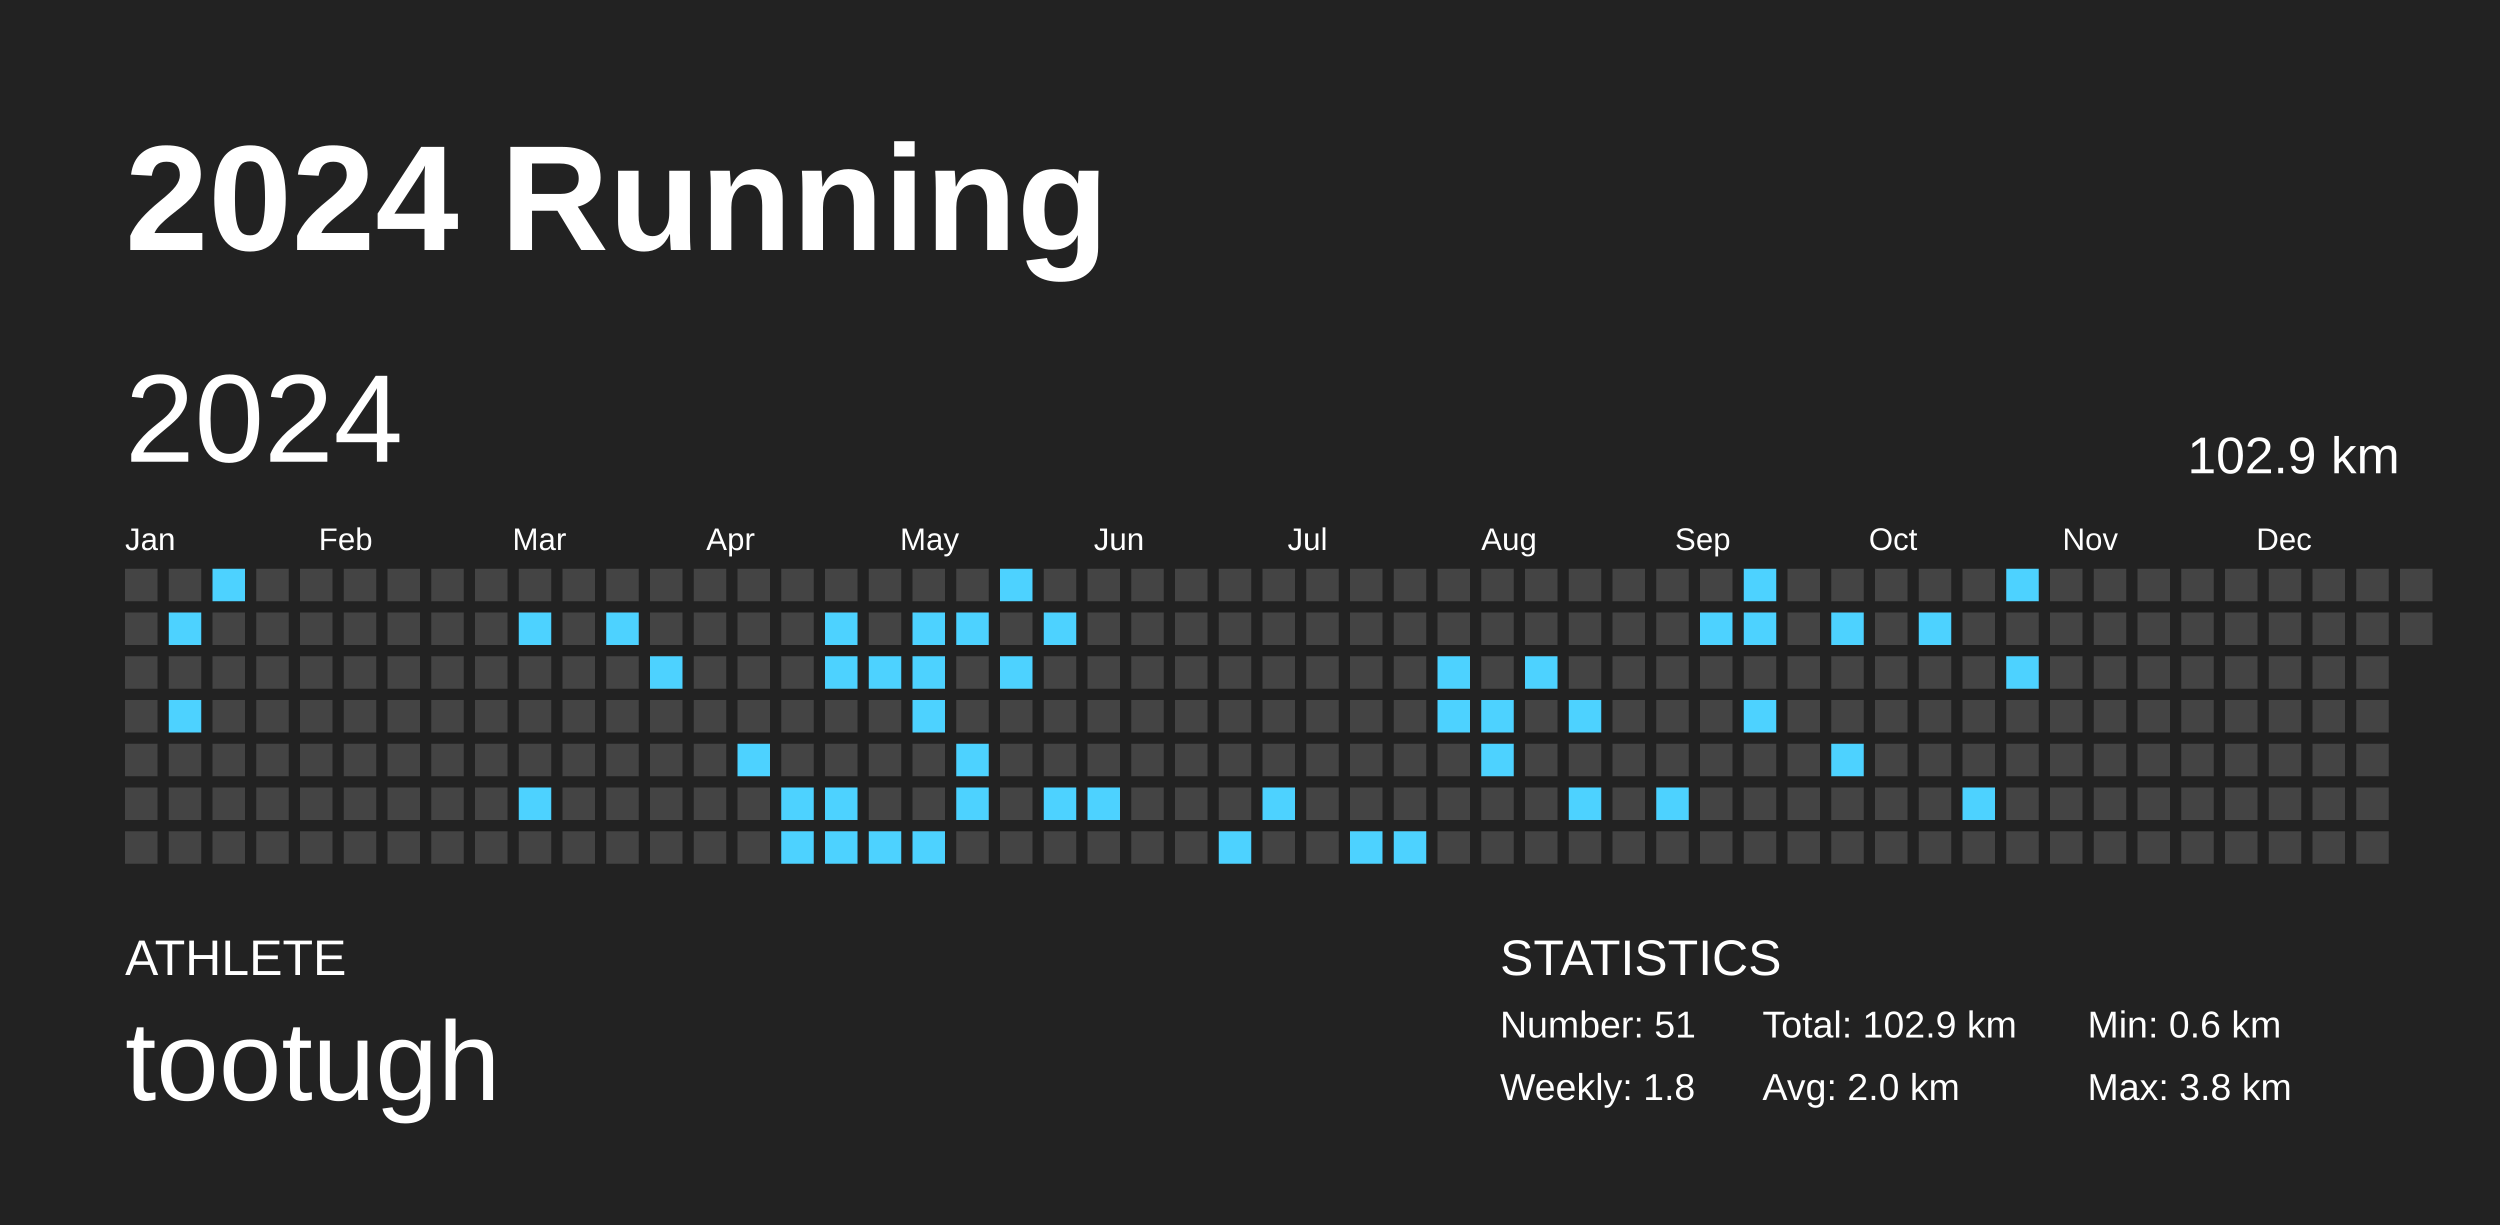
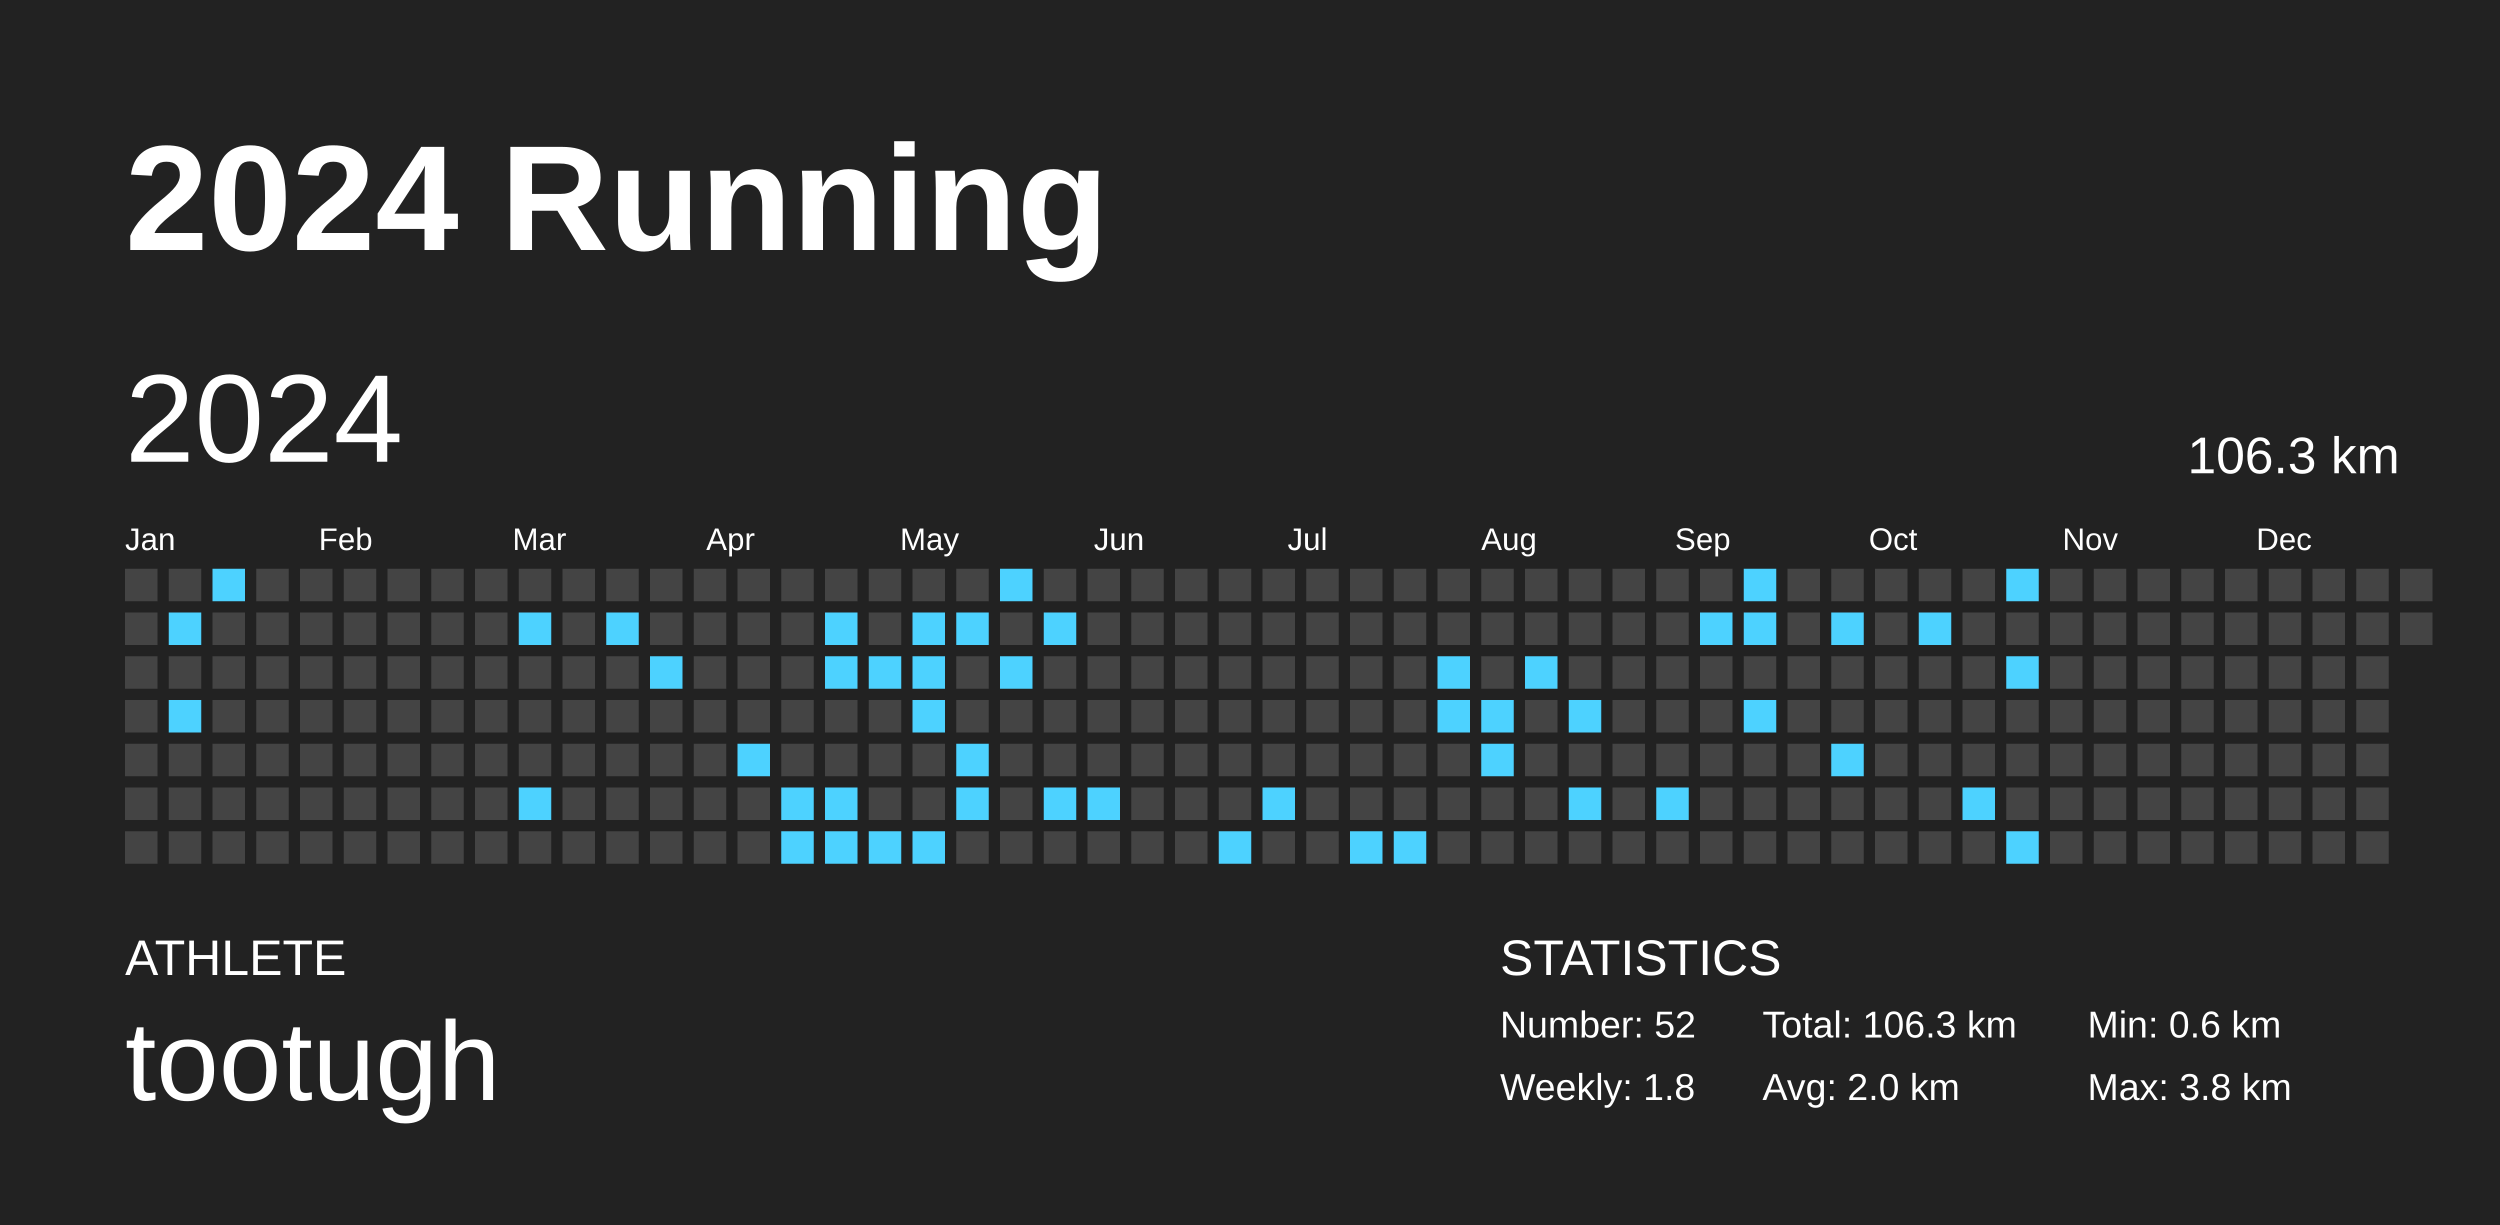
<svg xmlns="http://www.w3.org/2000/svg" baseProfile="full" height="98mm" version="1.1" viewBox="0,0,200,98" width="200mm">
  <defs />
  <rect fill="#222222" height="98" width="200" x="0" y="0" />
  <text fill="#FFFFFF" style="font-size:12px; font-family:Arial; font-weight:bold;" x="10" y="20">2024 Running</text>
  <text fill="#FFFFFF" style="font-size:4px; font-family:Arial" x="10" y="78">ATHLETE</text>
  <text fill="#FFFFFF" style="font-size:9px; font-family:Arial" x="10" y="88">tootugh</text>
  <text fill="#FFFFFF" style="font-size:4px; font-family:Arial" x="120" y="78">STATISTICS</text>
-   <text fill="#FFFFFF" style="font-size:3px; font-family:Arial" x="120" y="83">Number: 51</text>
+   <text fill="#FFFFFF" style="font-size:3px; font-family:Arial" x="120" y="83">Number: 52</text>
  <text fill="#FFFFFF" style="font-size:3px; font-family:Arial" x="120" y="88">Weekly: 1.8</text>
-   <text fill="#FFFFFF" style="font-size:3px; font-family:Arial" x="141" y="83">Total: 102.9 km</text>
+   <text fill="#FFFFFF" style="font-size:3px; font-family:Arial" x="141" y="83">Total: 106.3 km</text>
  <text fill="#FFFFFF" style="font-size:3px; font-family:Arial" x="141" y="88">Avg: 2.0 km</text>
  <text fill="#FFFFFF" style="font-size:3px; font-family:Arial" x="167" y="83">Min: 0.6 km</text>
  <text fill="#FFFFFF" style="font-size:3px; font-family:Arial" x="167" y="88">Max: 3.8 km</text>
  <text dominant-baseline="hanging" fill="#FFFFFF" style="font-size:10.0px; font-family:Arial;" x="10" y="30">2024</text>
-   <text dominant-baseline="hanging" fill="#FFFFFF" style="font-size:4.125px; font-family:Arial;" x="175" y="35">102.9 km</text>
+   <text dominant-baseline="hanging" fill="#FFFFFF" style="font-size:4.125px; font-family:Arial;" x="175" y="35">106.3 km</text>
  <text fill="#FFFFFF" style="font-size:2.5px; font-family:Arial" x="10.0" y="44">Jan</text>
  <text fill="#FFFFFF" style="font-size:2.5px; font-family:Arial" x="25.5" y="44">Feb</text>
  <text fill="#FFFFFF" style="font-size:2.5px; font-family:Arial" x="41.0" y="44">Mar</text>
  <text fill="#FFFFFF" style="font-size:2.5px; font-family:Arial" x="56.5" y="44">Apr</text>
  <text fill="#FFFFFF" style="font-size:2.5px; font-family:Arial" x="72.0" y="44">May</text>
  <text fill="#FFFFFF" style="font-size:2.5px; font-family:Arial" x="87.5" y="44">Jun</text>
  <text fill="#FFFFFF" style="font-size:2.5px; font-family:Arial" x="103.0" y="44">Jul</text>
  <text fill="#FFFFFF" style="font-size:2.5px; font-family:Arial" x="118.5" y="44">Aug</text>
  <text fill="#FFFFFF" style="font-size:2.5px; font-family:Arial" x="134.0" y="44">Sep</text>
  <text fill="#FFFFFF" style="font-size:2.5px; font-family:Arial" x="149.5" y="44">Oct</text>
  <text fill="#FFFFFF" style="font-size:2.5px; font-family:Arial" x="165.0" y="44">Nov</text>
  <text fill="#FFFFFF" style="font-size:2.5px; font-family:Arial" x="180.5" y="44">Dec</text>
  <rect fill="#444444" height="2.6" width="2.6" x="10.0" y="45.5" />
  <rect fill="#444444" height="2.6" width="2.6" x="10.0" y="49.0" />
  <rect fill="#444444" height="2.6" width="2.6" x="10.0" y="52.5" />
  <rect fill="#444444" height="2.6" width="2.6" x="10.0" y="56.0" />
  <rect fill="#444444" height="2.6" width="2.6" x="10.0" y="59.5" />
  <rect fill="#444444" height="2.6" width="2.6" x="10.0" y="63.0" />
  <rect fill="#444444" height="2.6" width="2.6" x="10.0" y="66.5" />
  <rect fill="#444444" height="2.6" width="2.6" x="13.5" y="45.5" />
  <rect fill="#4dd2ff" height="2.6" width="2.6" x="13.5" y="49.0" />
  <rect fill="#444444" height="2.6" width="2.6" x="13.5" y="52.5" />
  <rect fill="#4dd2ff" height="2.6" width="2.6" x="13.5" y="56.0" />
  <rect fill="#444444" height="2.6" width="2.6" x="13.5" y="59.5" />
  <rect fill="#444444" height="2.6" width="2.6" x="13.5" y="63.0" />
  <rect fill="#444444" height="2.6" width="2.6" x="13.5" y="66.5" />
  <rect fill="#4dd2ff" height="2.6" width="2.6" x="17.0" y="45.5" />
  <rect fill="#444444" height="2.6" width="2.6" x="17.0" y="49.0" />
  <rect fill="#444444" height="2.6" width="2.6" x="17.0" y="52.5" />
  <rect fill="#444444" height="2.6" width="2.6" x="17.0" y="56.0" />
  <rect fill="#444444" height="2.6" width="2.6" x="17.0" y="59.5" />
  <rect fill="#444444" height="2.6" width="2.6" x="17.0" y="63.0" />
  <rect fill="#444444" height="2.6" width="2.6" x="17.0" y="66.5" />
  <rect fill="#444444" height="2.6" width="2.6" x="20.5" y="45.5" />
  <rect fill="#444444" height="2.6" width="2.6" x="20.5" y="49.0" />
  <rect fill="#444444" height="2.6" width="2.6" x="20.5" y="52.5" />
  <rect fill="#444444" height="2.6" width="2.6" x="20.5" y="56.0" />
  <rect fill="#444444" height="2.6" width="2.6" x="20.5" y="59.5" />
  <rect fill="#444444" height="2.6" width="2.6" x="20.5" y="63.0" />
  <rect fill="#444444" height="2.6" width="2.6" x="20.5" y="66.5" />
  <rect fill="#444444" height="2.6" width="2.6" x="24.0" y="45.5" />
  <rect fill="#444444" height="2.6" width="2.6" x="24.0" y="49.0" />
  <rect fill="#444444" height="2.6" width="2.6" x="24.0" y="52.5" />
  <rect fill="#444444" height="2.6" width="2.6" x="24.0" y="56.0" />
  <rect fill="#444444" height="2.6" width="2.6" x="24.0" y="59.5" />
  <rect fill="#444444" height="2.6" width="2.6" x="24.0" y="63.0" />
  <rect fill="#444444" height="2.6" width="2.6" x="24.0" y="66.5" />
  <rect fill="#444444" height="2.6" width="2.6" x="27.5" y="45.5" />
  <rect fill="#444444" height="2.6" width="2.6" x="27.5" y="49.0" />
  <rect fill="#444444" height="2.6" width="2.6" x="27.5" y="52.5" />
  <rect fill="#444444" height="2.6" width="2.6" x="27.5" y="56.0" />
  <rect fill="#444444" height="2.6" width="2.6" x="27.5" y="59.5" />
  <rect fill="#444444" height="2.6" width="2.6" x="27.5" y="63.0" />
  <rect fill="#444444" height="2.6" width="2.6" x="27.5" y="66.5" />
  <rect fill="#444444" height="2.6" width="2.6" x="31.0" y="45.5" />
  <rect fill="#444444" height="2.6" width="2.6" x="31.0" y="49.0" />
  <rect fill="#444444" height="2.6" width="2.6" x="31.0" y="52.5" />
  <rect fill="#444444" height="2.6" width="2.6" x="31.0" y="56.0" />
  <rect fill="#444444" height="2.6" width="2.6" x="31.0" y="59.5" />
  <rect fill="#444444" height="2.6" width="2.6" x="31.0" y="63.0" />
  <rect fill="#444444" height="2.6" width="2.6" x="31.0" y="66.5" />
  <rect fill="#444444" height="2.6" width="2.6" x="34.5" y="45.5" />
  <rect fill="#444444" height="2.6" width="2.6" x="34.5" y="49.0" />
  <rect fill="#444444" height="2.6" width="2.6" x="34.5" y="52.5" />
  <rect fill="#444444" height="2.6" width="2.6" x="34.5" y="56.0" />
  <rect fill="#444444" height="2.6" width="2.6" x="34.5" y="59.5" />
  <rect fill="#444444" height="2.6" width="2.6" x="34.5" y="63.0" />
  <rect fill="#444444" height="2.6" width="2.6" x="34.5" y="66.5" />
  <rect fill="#444444" height="2.6" width="2.6" x="38.0" y="45.5" />
  <rect fill="#444444" height="2.6" width="2.6" x="38.0" y="49.0" />
  <rect fill="#444444" height="2.6" width="2.6" x="38.0" y="52.5" />
  <rect fill="#444444" height="2.6" width="2.6" x="38.0" y="56.0" />
  <rect fill="#444444" height="2.6" width="2.6" x="38.0" y="59.5" />
  <rect fill="#444444" height="2.6" width="2.6" x="38.0" y="63.0" />
  <rect fill="#444444" height="2.6" width="2.6" x="38.0" y="66.5" />
  <rect fill="#444444" height="2.6" width="2.6" x="41.5" y="45.5" />
  <rect fill="#4dd2ff" height="2.6" width="2.6" x="41.5" y="49.0" />
  <rect fill="#444444" height="2.6" width="2.6" x="41.5" y="52.5" />
  <rect fill="#444444" height="2.6" width="2.6" x="41.5" y="56.0" />
  <rect fill="#444444" height="2.6" width="2.6" x="41.5" y="59.5" />
  <rect fill="#4dd2ff" height="2.6" width="2.6" x="41.5" y="63.0" />
  <rect fill="#444444" height="2.6" width="2.6" x="41.5" y="66.5" />
  <rect fill="#444444" height="2.6" width="2.6" x="45.0" y="45.5" />
  <rect fill="#444444" height="2.6" width="2.6" x="45.0" y="49.0" />
  <rect fill="#444444" height="2.6" width="2.6" x="45.0" y="52.5" />
  <rect fill="#444444" height="2.6" width="2.6" x="45.0" y="56.0" />
  <rect fill="#444444" height="2.6" width="2.6" x="45.0" y="59.5" />
  <rect fill="#444444" height="2.6" width="2.6" x="45.0" y="63.0" />
  <rect fill="#444444" height="2.6" width="2.6" x="45.0" y="66.5" />
  <rect fill="#444444" height="2.6" width="2.6" x="48.5" y="45.5" />
  <rect fill="#4dd2ff" height="2.6" width="2.6" x="48.5" y="49.0" />
  <rect fill="#444444" height="2.6" width="2.6" x="48.5" y="52.5" />
  <rect fill="#444444" height="2.6" width="2.6" x="48.5" y="56.0" />
  <rect fill="#444444" height="2.6" width="2.6" x="48.5" y="59.5" />
  <rect fill="#444444" height="2.6" width="2.6" x="48.5" y="63.0" />
  <rect fill="#444444" height="2.6" width="2.6" x="48.5" y="66.5" />
  <rect fill="#444444" height="2.6" width="2.6" x="52.0" y="45.5" />
  <rect fill="#444444" height="2.6" width="2.6" x="52.0" y="49.0" />
  <rect fill="#4dd2ff" height="2.6" width="2.6" x="52.0" y="52.5" />
  <rect fill="#444444" height="2.6" width="2.6" x="52.0" y="56.0" />
  <rect fill="#444444" height="2.6" width="2.6" x="52.0" y="59.5" />
  <rect fill="#444444" height="2.6" width="2.6" x="52.0" y="63.0" />
  <rect fill="#444444" height="2.6" width="2.6" x="52.0" y="66.5" />
  <rect fill="#444444" height="2.6" width="2.6" x="55.5" y="45.5" />
  <rect fill="#444444" height="2.6" width="2.6" x="55.5" y="49.0" />
  <rect fill="#444444" height="2.6" width="2.6" x="55.5" y="52.5" />
  <rect fill="#444444" height="2.6" width="2.6" x="55.5" y="56.0" />
  <rect fill="#444444" height="2.6" width="2.6" x="55.5" y="59.5" />
  <rect fill="#444444" height="2.6" width="2.6" x="55.5" y="63.0" />
  <rect fill="#444444" height="2.6" width="2.6" x="55.5" y="66.5" />
  <rect fill="#444444" height="2.6" width="2.6" x="59.0" y="45.5" />
  <rect fill="#444444" height="2.6" width="2.6" x="59.0" y="49.0" />
  <rect fill="#444444" height="2.6" width="2.6" x="59.0" y="52.5" />
  <rect fill="#444444" height="2.6" width="2.6" x="59.0" y="56.0" />
  <rect fill="#4dd2ff" height="2.6" width="2.6" x="59.0" y="59.5" />
  <rect fill="#444444" height="2.6" width="2.6" x="59.0" y="63.0" />
  <rect fill="#444444" height="2.6" width="2.6" x="59.0" y="66.5" />
  <rect fill="#444444" height="2.6" width="2.6" x="62.5" y="45.5" />
  <rect fill="#444444" height="2.6" width="2.6" x="62.5" y="49.0" />
  <rect fill="#444444" height="2.6" width="2.6" x="62.5" y="52.5" />
  <rect fill="#444444" height="2.6" width="2.6" x="62.5" y="56.0" />
  <rect fill="#444444" height="2.6" width="2.6" x="62.5" y="59.5" />
  <rect fill="#4dd2ff" height="2.6" width="2.6" x="62.5" y="63.0" />
  <rect fill="#4dd2ff" height="2.6" width="2.6" x="62.5" y="66.5" />
  <rect fill="#444444" height="2.6" width="2.6" x="66.0" y="45.5" />
  <rect fill="#4dd2ff" height="2.6" width="2.6" x="66.0" y="49.0" />
  <rect fill="#4dd2ff" height="2.6" width="2.6" x="66.0" y="52.5" />
  <rect fill="#444444" height="2.6" width="2.6" x="66.0" y="56.0" />
  <rect fill="#444444" height="2.6" width="2.6" x="66.0" y="59.5" />
  <rect fill="#4dd2ff" height="2.6" width="2.6" x="66.0" y="63.0" />
  <rect fill="#4dd2ff" height="2.6" width="2.6" x="66.0" y="66.5" />
  <rect fill="#444444" height="2.6" width="2.6" x="69.5" y="45.5" />
  <rect fill="#444444" height="2.6" width="2.6" x="69.5" y="49.0" />
  <rect fill="#4dd2ff" height="2.6" width="2.6" x="69.5" y="52.5" />
  <rect fill="#444444" height="2.6" width="2.6" x="69.5" y="56.0" />
  <rect fill="#444444" height="2.6" width="2.6" x="69.5" y="59.5" />
  <rect fill="#444444" height="2.6" width="2.6" x="69.5" y="63.0" />
  <rect fill="#4dd2ff" height="2.6" width="2.6" x="69.5" y="66.5" />
  <rect fill="#444444" height="2.6" width="2.6" x="73.0" y="45.5" />
  <rect fill="#4dd2ff" height="2.6" width="2.6" x="73.0" y="49.0" />
  <rect fill="#4dd2ff" height="2.6" width="2.6" x="73.0" y="52.5" />
  <rect fill="#4dd2ff" height="2.6" width="2.6" x="73.0" y="56.0" />
  <rect fill="#444444" height="2.6" width="2.6" x="73.0" y="59.5" />
  <rect fill="#444444" height="2.6" width="2.6" x="73.0" y="63.0" />
  <rect fill="#4dd2ff" height="2.6" width="2.6" x="73.0" y="66.5" />
  <rect fill="#444444" height="2.6" width="2.6" x="76.5" y="45.5" />
  <rect fill="#4dd2ff" height="2.6" width="2.6" x="76.5" y="49.0" />
  <rect fill="#444444" height="2.6" width="2.6" x="76.5" y="52.5" />
  <rect fill="#444444" height="2.6" width="2.6" x="76.5" y="56.0" />
  <rect fill="#4dd2ff" height="2.6" width="2.6" x="76.5" y="59.5" />
  <rect fill="#4dd2ff" height="2.6" width="2.6" x="76.5" y="63.0" />
  <rect fill="#444444" height="2.6" width="2.6" x="76.5" y="66.5" />
  <rect fill="#4dd2ff" height="2.6" width="2.6" x="80.0" y="45.5" />
  <rect fill="#444444" height="2.6" width="2.6" x="80.0" y="49.0" />
  <rect fill="#4dd2ff" height="2.6" width="2.6" x="80.0" y="52.5" />
  <rect fill="#444444" height="2.6" width="2.6" x="80.0" y="56.0" />
  <rect fill="#444444" height="2.6" width="2.6" x="80.0" y="59.5" />
  <rect fill="#444444" height="2.6" width="2.6" x="80.0" y="63.0" />
  <rect fill="#444444" height="2.6" width="2.6" x="80.0" y="66.5" />
  <rect fill="#444444" height="2.6" width="2.6" x="83.5" y="45.5" />
  <rect fill="#4dd2ff" height="2.6" width="2.6" x="83.5" y="49.0" />
  <rect fill="#444444" height="2.6" width="2.6" x="83.5" y="52.5" />
  <rect fill="#444444" height="2.6" width="2.6" x="83.5" y="56.0" />
  <rect fill="#444444" height="2.6" width="2.6" x="83.5" y="59.5" />
  <rect fill="#4dd2ff" height="2.6" width="2.6" x="83.5" y="63.0" />
  <rect fill="#444444" height="2.6" width="2.6" x="83.5" y="66.5" />
  <rect fill="#444444" height="2.6" width="2.6" x="87.0" y="45.5" />
  <rect fill="#444444" height="2.6" width="2.6" x="87.0" y="49.0" />
  <rect fill="#444444" height="2.6" width="2.6" x="87.0" y="52.5" />
  <rect fill="#444444" height="2.6" width="2.6" x="87.0" y="56.0" />
  <rect fill="#444444" height="2.6" width="2.6" x="87.0" y="59.5" />
  <rect fill="#4dd2ff" height="2.6" width="2.6" x="87.0" y="63.0" />
  <rect fill="#444444" height="2.6" width="2.6" x="87.0" y="66.5" />
  <rect fill="#444444" height="2.6" width="2.6" x="90.5" y="45.5" />
  <rect fill="#444444" height="2.6" width="2.6" x="90.5" y="49.0" />
  <rect fill="#444444" height="2.6" width="2.6" x="90.5" y="52.5" />
  <rect fill="#444444" height="2.6" width="2.6" x="90.5" y="56.0" />
  <rect fill="#444444" height="2.6" width="2.6" x="90.5" y="59.5" />
  <rect fill="#444444" height="2.6" width="2.6" x="90.5" y="63.0" />
  <rect fill="#444444" height="2.6" width="2.6" x="90.5" y="66.5" />
  <rect fill="#444444" height="2.6" width="2.6" x="94.0" y="45.5" />
  <rect fill="#444444" height="2.6" width="2.6" x="94.0" y="49.0" />
  <rect fill="#444444" height="2.6" width="2.6" x="94.0" y="52.5" />
  <rect fill="#444444" height="2.6" width="2.6" x="94.0" y="56.0" />
  <rect fill="#444444" height="2.6" width="2.6" x="94.0" y="59.5" />
  <rect fill="#444444" height="2.6" width="2.6" x="94.0" y="63.0" />
  <rect fill="#444444" height="2.6" width="2.6" x="94.0" y="66.5" />
  <rect fill="#444444" height="2.6" width="2.6" x="97.5" y="45.5" />
  <rect fill="#444444" height="2.6" width="2.6" x="97.5" y="49.0" />
  <rect fill="#444444" height="2.6" width="2.6" x="97.5" y="52.5" />
  <rect fill="#444444" height="2.6" width="2.6" x="97.5" y="56.0" />
  <rect fill="#444444" height="2.6" width="2.6" x="97.5" y="59.5" />
  <rect fill="#444444" height="2.6" width="2.6" x="97.5" y="63.0" />
  <rect fill="#4dd2ff" height="2.6" width="2.6" x="97.5" y="66.5" />
  <rect fill="#444444" height="2.6" width="2.6" x="101.0" y="45.5" />
  <rect fill="#444444" height="2.6" width="2.6" x="101.0" y="49.0" />
  <rect fill="#444444" height="2.6" width="2.6" x="101.0" y="52.5" />
  <rect fill="#444444" height="2.6" width="2.6" x="101.0" y="56.0" />
  <rect fill="#444444" height="2.6" width="2.6" x="101.0" y="59.5" />
  <rect fill="#4dd2ff" height="2.6" width="2.6" x="101.0" y="63.0" />
  <rect fill="#444444" height="2.6" width="2.6" x="101.0" y="66.5" />
  <rect fill="#444444" height="2.6" width="2.6" x="104.5" y="45.5" />
  <rect fill="#444444" height="2.6" width="2.6" x="104.5" y="49.0" />
  <rect fill="#444444" height="2.6" width="2.6" x="104.5" y="52.5" />
  <rect fill="#444444" height="2.6" width="2.6" x="104.5" y="56.0" />
  <rect fill="#444444" height="2.6" width="2.6" x="104.5" y="59.5" />
  <rect fill="#444444" height="2.6" width="2.6" x="104.5" y="63.0" />
  <rect fill="#444444" height="2.6" width="2.6" x="104.5" y="66.5" />
  <rect fill="#444444" height="2.6" width="2.6" x="108.0" y="45.5" />
  <rect fill="#444444" height="2.6" width="2.6" x="108.0" y="49.0" />
  <rect fill="#444444" height="2.6" width="2.6" x="108.0" y="52.5" />
  <rect fill="#444444" height="2.6" width="2.6" x="108.0" y="56.0" />
  <rect fill="#444444" height="2.6" width="2.6" x="108.0" y="59.5" />
  <rect fill="#444444" height="2.6" width="2.6" x="108.0" y="63.0" />
  <rect fill="#4dd2ff" height="2.6" width="2.6" x="108.0" y="66.5" />
  <rect fill="#444444" height="2.6" width="2.6" x="111.5" y="45.5" />
  <rect fill="#444444" height="2.6" width="2.6" x="111.5" y="49.0" />
  <rect fill="#444444" height="2.6" width="2.6" x="111.5" y="52.5" />
  <rect fill="#444444" height="2.6" width="2.6" x="111.5" y="56.0" />
  <rect fill="#444444" height="2.6" width="2.6" x="111.5" y="59.5" />
  <rect fill="#444444" height="2.6" width="2.6" x="111.5" y="63.0" />
  <rect fill="#4dd2ff" height="2.6" width="2.6" x="111.5" y="66.5" />
  <rect fill="#444444" height="2.6" width="2.6" x="115.0" y="45.5" />
  <rect fill="#444444" height="2.6" width="2.6" x="115.0" y="49.0" />
  <rect fill="#4dd2ff" height="2.6" width="2.6" x="115.0" y="52.5" />
  <rect fill="#4dd2ff" height="2.6" width="2.6" x="115.0" y="56.0" />
  <rect fill="#444444" height="2.6" width="2.6" x="115.0" y="59.5" />
  <rect fill="#444444" height="2.6" width="2.6" x="115.0" y="63.0" />
  <rect fill="#444444" height="2.6" width="2.6" x="115.0" y="66.5" />
  <rect fill="#444444" height="2.6" width="2.6" x="118.5" y="45.5" />
  <rect fill="#444444" height="2.6" width="2.6" x="118.5" y="49.0" />
  <rect fill="#444444" height="2.6" width="2.6" x="118.5" y="52.5" />
  <rect fill="#4dd2ff" height="2.6" width="2.6" x="118.5" y="56.0" />
  <rect fill="#4dd2ff" height="2.6" width="2.6" x="118.5" y="59.5" />
  <rect fill="#444444" height="2.6" width="2.6" x="118.5" y="63.0" />
  <rect fill="#444444" height="2.6" width="2.6" x="118.5" y="66.5" />
  <rect fill="#444444" height="2.6" width="2.6" x="122.0" y="45.5" />
  <rect fill="#444444" height="2.6" width="2.6" x="122.0" y="49.0" />
  <rect fill="#4dd2ff" height="2.6" width="2.6" x="122.0" y="52.5" />
  <rect fill="#444444" height="2.6" width="2.6" x="122.0" y="56.0" />
  <rect fill="#444444" height="2.6" width="2.6" x="122.0" y="59.5" />
  <rect fill="#444444" height="2.6" width="2.6" x="122.0" y="63.0" />
  <rect fill="#444444" height="2.6" width="2.6" x="122.0" y="66.5" />
  <rect fill="#444444" height="2.6" width="2.6" x="125.5" y="45.5" />
  <rect fill="#444444" height="2.6" width="2.6" x="125.5" y="49.0" />
  <rect fill="#444444" height="2.6" width="2.6" x="125.5" y="52.5" />
  <rect fill="#4dd2ff" height="2.6" width="2.6" x="125.5" y="56.0" />
  <rect fill="#444444" height="2.6" width="2.6" x="125.5" y="59.5" />
  <rect fill="#4dd2ff" height="2.6" width="2.6" x="125.5" y="63.0" />
  <rect fill="#444444" height="2.6" width="2.6" x="125.5" y="66.5" />
  <rect fill="#444444" height="2.6" width="2.6" x="129.0" y="45.5" />
  <rect fill="#444444" height="2.6" width="2.6" x="129.0" y="49.0" />
  <rect fill="#444444" height="2.6" width="2.6" x="129.0" y="52.5" />
  <rect fill="#444444" height="2.6" width="2.6" x="129.0" y="56.0" />
  <rect fill="#444444" height="2.6" width="2.6" x="129.0" y="59.5" />
  <rect fill="#444444" height="2.6" width="2.6" x="129.0" y="63.0" />
  <rect fill="#444444" height="2.6" width="2.6" x="129.0" y="66.5" />
  <rect fill="#444444" height="2.6" width="2.6" x="132.5" y="45.5" />
  <rect fill="#444444" height="2.6" width="2.6" x="132.5" y="49.0" />
  <rect fill="#444444" height="2.6" width="2.6" x="132.5" y="52.5" />
  <rect fill="#444444" height="2.6" width="2.6" x="132.5" y="56.0" />
  <rect fill="#444444" height="2.6" width="2.6" x="132.5" y="59.5" />
  <rect fill="#4dd2ff" height="2.6" width="2.6" x="132.5" y="63.0" />
  <rect fill="#444444" height="2.6" width="2.6" x="132.5" y="66.5" />
  <rect fill="#444444" height="2.6" width="2.6" x="136.0" y="45.5" />
  <rect fill="#4dd2ff" height="2.6" width="2.6" x="136.0" y="49.0" />
  <rect fill="#444444" height="2.6" width="2.6" x="136.0" y="52.5" />
  <rect fill="#444444" height="2.6" width="2.6" x="136.0" y="56.0" />
  <rect fill="#444444" height="2.6" width="2.6" x="136.0" y="59.5" />
  <rect fill="#444444" height="2.6" width="2.6" x="136.0" y="63.0" />
  <rect fill="#444444" height="2.6" width="2.6" x="136.0" y="66.5" />
  <rect fill="#4dd2ff" height="2.6" width="2.6" x="139.5" y="45.5" />
  <rect fill="#4dd2ff" height="2.6" width="2.6" x="139.5" y="49.0" />
  <rect fill="#444444" height="2.6" width="2.6" x="139.5" y="52.5" />
  <rect fill="#4dd2ff" height="2.6" width="2.6" x="139.5" y="56.0" />
  <rect fill="#444444" height="2.6" width="2.6" x="139.5" y="59.5" />
  <rect fill="#444444" height="2.6" width="2.6" x="139.5" y="63.0" />
  <rect fill="#444444" height="2.6" width="2.6" x="139.5" y="66.5" />
  <rect fill="#444444" height="2.6" width="2.6" x="143.0" y="45.5" />
  <rect fill="#444444" height="2.6" width="2.6" x="143.0" y="49.0" />
  <rect fill="#444444" height="2.6" width="2.6" x="143.0" y="52.5" />
  <rect fill="#444444" height="2.6" width="2.6" x="143.0" y="56.0" />
  <rect fill="#444444" height="2.6" width="2.6" x="143.0" y="59.5" />
  <rect fill="#444444" height="2.6" width="2.6" x="143.0" y="63.0" />
  <rect fill="#444444" height="2.6" width="2.6" x="143.0" y="66.5" />
  <rect fill="#444444" height="2.6" width="2.6" x="146.5" y="45.5" />
  <rect fill="#4dd2ff" height="2.6" width="2.6" x="146.5" y="49.0" />
  <rect fill="#444444" height="2.6" width="2.6" x="146.5" y="52.5" />
  <rect fill="#444444" height="2.6" width="2.6" x="146.5" y="56.0" />
  <rect fill="#4dd2ff" height="2.6" width="2.6" x="146.5" y="59.5" />
  <rect fill="#444444" height="2.6" width="2.6" x="146.5" y="63.0" />
  <rect fill="#444444" height="2.6" width="2.6" x="146.5" y="66.5" />
  <rect fill="#444444" height="2.6" width="2.6" x="150.0" y="45.5" />
  <rect fill="#444444" height="2.6" width="2.6" x="150.0" y="49.0" />
  <rect fill="#444444" height="2.6" width="2.6" x="150.0" y="52.5" />
  <rect fill="#444444" height="2.6" width="2.6" x="150.0" y="56.0" />
  <rect fill="#444444" height="2.6" width="2.6" x="150.0" y="59.5" />
  <rect fill="#444444" height="2.6" width="2.6" x="150.0" y="63.0" />
  <rect fill="#444444" height="2.6" width="2.6" x="150.0" y="66.5" />
  <rect fill="#444444" height="2.6" width="2.6" x="153.5" y="45.5" />
  <rect fill="#4dd2ff" height="2.6" width="2.6" x="153.5" y="49.0" />
  <rect fill="#444444" height="2.6" width="2.6" x="153.5" y="52.5" />
  <rect fill="#444444" height="2.6" width="2.6" x="153.5" y="56.0" />
  <rect fill="#444444" height="2.6" width="2.6" x="153.5" y="59.5" />
  <rect fill="#444444" height="2.6" width="2.6" x="153.5" y="63.0" />
  <rect fill="#444444" height="2.6" width="2.6" x="153.5" y="66.5" />
  <rect fill="#444444" height="2.6" width="2.6" x="157.0" y="45.5" />
  <rect fill="#444444" height="2.6" width="2.6" x="157.0" y="49.0" />
  <rect fill="#444444" height="2.6" width="2.6" x="157.0" y="52.5" />
  <rect fill="#444444" height="2.6" width="2.6" x="157.0" y="56.0" />
  <rect fill="#444444" height="2.6" width="2.6" x="157.0" y="59.5" />
  <rect fill="#4dd2ff" height="2.6" width="2.6" x="157.0" y="63.0" />
  <rect fill="#444444" height="2.6" width="2.6" x="157.0" y="66.5" />
  <rect fill="#4dd2ff" height="2.6" width="2.6" x="160.5" y="45.5" />
  <rect fill="#444444" height="2.6" width="2.6" x="160.5" y="49.0" />
  <rect fill="#4dd2ff" height="2.6" width="2.6" x="160.5" y="52.5" />
  <rect fill="#444444" height="2.6" width="2.6" x="160.5" y="56.0" />
  <rect fill="#444444" height="2.6" width="2.6" x="160.5" y="59.5" />
  <rect fill="#444444" height="2.6" width="2.6" x="160.5" y="63.0" />
-   <rect fill="#444444" height="2.6" width="2.6" x="160.5" y="66.5" />
+   <rect fill="#4dd2ff" height="2.6" width="2.6" x="160.5" y="66.5" />
  <rect fill="#444444" height="2.6" width="2.6" x="164.0" y="45.5" />
  <rect fill="#444444" height="2.6" width="2.6" x="164.0" y="49.0" />
  <rect fill="#444444" height="2.6" width="2.6" x="164.0" y="52.5" />
  <rect fill="#444444" height="2.6" width="2.6" x="164.0" y="56.0" />
  <rect fill="#444444" height="2.6" width="2.6" x="164.0" y="59.5" />
  <rect fill="#444444" height="2.6" width="2.6" x="164.0" y="63.0" />
  <rect fill="#444444" height="2.6" width="2.6" x="164.0" y="66.5" />
  <rect fill="#444444" height="2.6" width="2.6" x="167.5" y="45.5" />
  <rect fill="#444444" height="2.6" width="2.6" x="167.5" y="49.0" />
  <rect fill="#444444" height="2.6" width="2.6" x="167.5" y="52.5" />
  <rect fill="#444444" height="2.6" width="2.6" x="167.5" y="56.0" />
  <rect fill="#444444" height="2.6" width="2.6" x="167.5" y="59.5" />
  <rect fill="#444444" height="2.6" width="2.6" x="167.5" y="63.0" />
  <rect fill="#444444" height="2.6" width="2.6" x="167.5" y="66.5" />
  <rect fill="#444444" height="2.6" width="2.6" x="171.0" y="45.5" />
  <rect fill="#444444" height="2.6" width="2.6" x="171.0" y="49.0" />
  <rect fill="#444444" height="2.6" width="2.6" x="171.0" y="52.5" />
  <rect fill="#444444" height="2.6" width="2.6" x="171.0" y="56.0" />
  <rect fill="#444444" height="2.6" width="2.6" x="171.0" y="59.5" />
  <rect fill="#444444" height="2.6" width="2.6" x="171.0" y="63.0" />
  <rect fill="#444444" height="2.6" width="2.6" x="171.0" y="66.5" />
  <rect fill="#444444" height="2.6" width="2.6" x="174.5" y="45.5" />
  <rect fill="#444444" height="2.6" width="2.6" x="174.5" y="49.0" />
  <rect fill="#444444" height="2.6" width="2.6" x="174.5" y="52.5" />
  <rect fill="#444444" height="2.6" width="2.6" x="174.5" y="56.0" />
  <rect fill="#444444" height="2.6" width="2.6" x="174.5" y="59.5" />
  <rect fill="#444444" height="2.6" width="2.6" x="174.5" y="63.0" />
  <rect fill="#444444" height="2.6" width="2.6" x="174.5" y="66.5" />
  <rect fill="#444444" height="2.6" width="2.6" x="178.0" y="45.5" />
  <rect fill="#444444" height="2.6" width="2.6" x="178.0" y="49.0" />
  <rect fill="#444444" height="2.6" width="2.6" x="178.0" y="52.5" />
  <rect fill="#444444" height="2.6" width="2.6" x="178.0" y="56.0" />
  <rect fill="#444444" height="2.6" width="2.6" x="178.0" y="59.5" />
  <rect fill="#444444" height="2.6" width="2.6" x="178.0" y="63.0" />
  <rect fill="#444444" height="2.6" width="2.6" x="178.0" y="66.5" />
  <rect fill="#444444" height="2.6" width="2.6" x="181.5" y="45.5" />
  <rect fill="#444444" height="2.6" width="2.6" x="181.5" y="49.0" />
  <rect fill="#444444" height="2.6" width="2.6" x="181.5" y="52.5" />
  <rect fill="#444444" height="2.6" width="2.6" x="181.5" y="56.0" />
  <rect fill="#444444" height="2.6" width="2.6" x="181.5" y="59.5" />
  <rect fill="#444444" height="2.6" width="2.6" x="181.5" y="63.0" />
  <rect fill="#444444" height="2.6" width="2.6" x="181.5" y="66.5" />
  <rect fill="#444444" height="2.6" width="2.6" x="185.0" y="45.5" />
  <rect fill="#444444" height="2.6" width="2.6" x="185.0" y="49.0" />
  <rect fill="#444444" height="2.6" width="2.6" x="185.0" y="52.5" />
  <rect fill="#444444" height="2.6" width="2.6" x="185.0" y="56.0" />
  <rect fill="#444444" height="2.6" width="2.6" x="185.0" y="59.5" />
  <rect fill="#444444" height="2.6" width="2.6" x="185.0" y="63.0" />
  <rect fill="#444444" height="2.6" width="2.6" x="185.0" y="66.5" />
  <rect fill="#444444" height="2.6" width="2.6" x="188.5" y="45.5" />
  <rect fill="#444444" height="2.6" width="2.6" x="188.5" y="49.0" />
  <rect fill="#444444" height="2.6" width="2.6" x="188.5" y="52.5" />
  <rect fill="#444444" height="2.6" width="2.6" x="188.5" y="56.0" />
  <rect fill="#444444" height="2.6" width="2.6" x="188.5" y="59.5" />
  <rect fill="#444444" height="2.6" width="2.6" x="188.5" y="63.0" />
  <rect fill="#444444" height="2.6" width="2.6" x="188.5" y="66.5" />
  <rect fill="#444444" height="2.6" width="2.6" x="192.0" y="45.5" />
  <rect fill="#444444" height="2.6" width="2.6" x="192.0" y="49.0" />
</svg>
